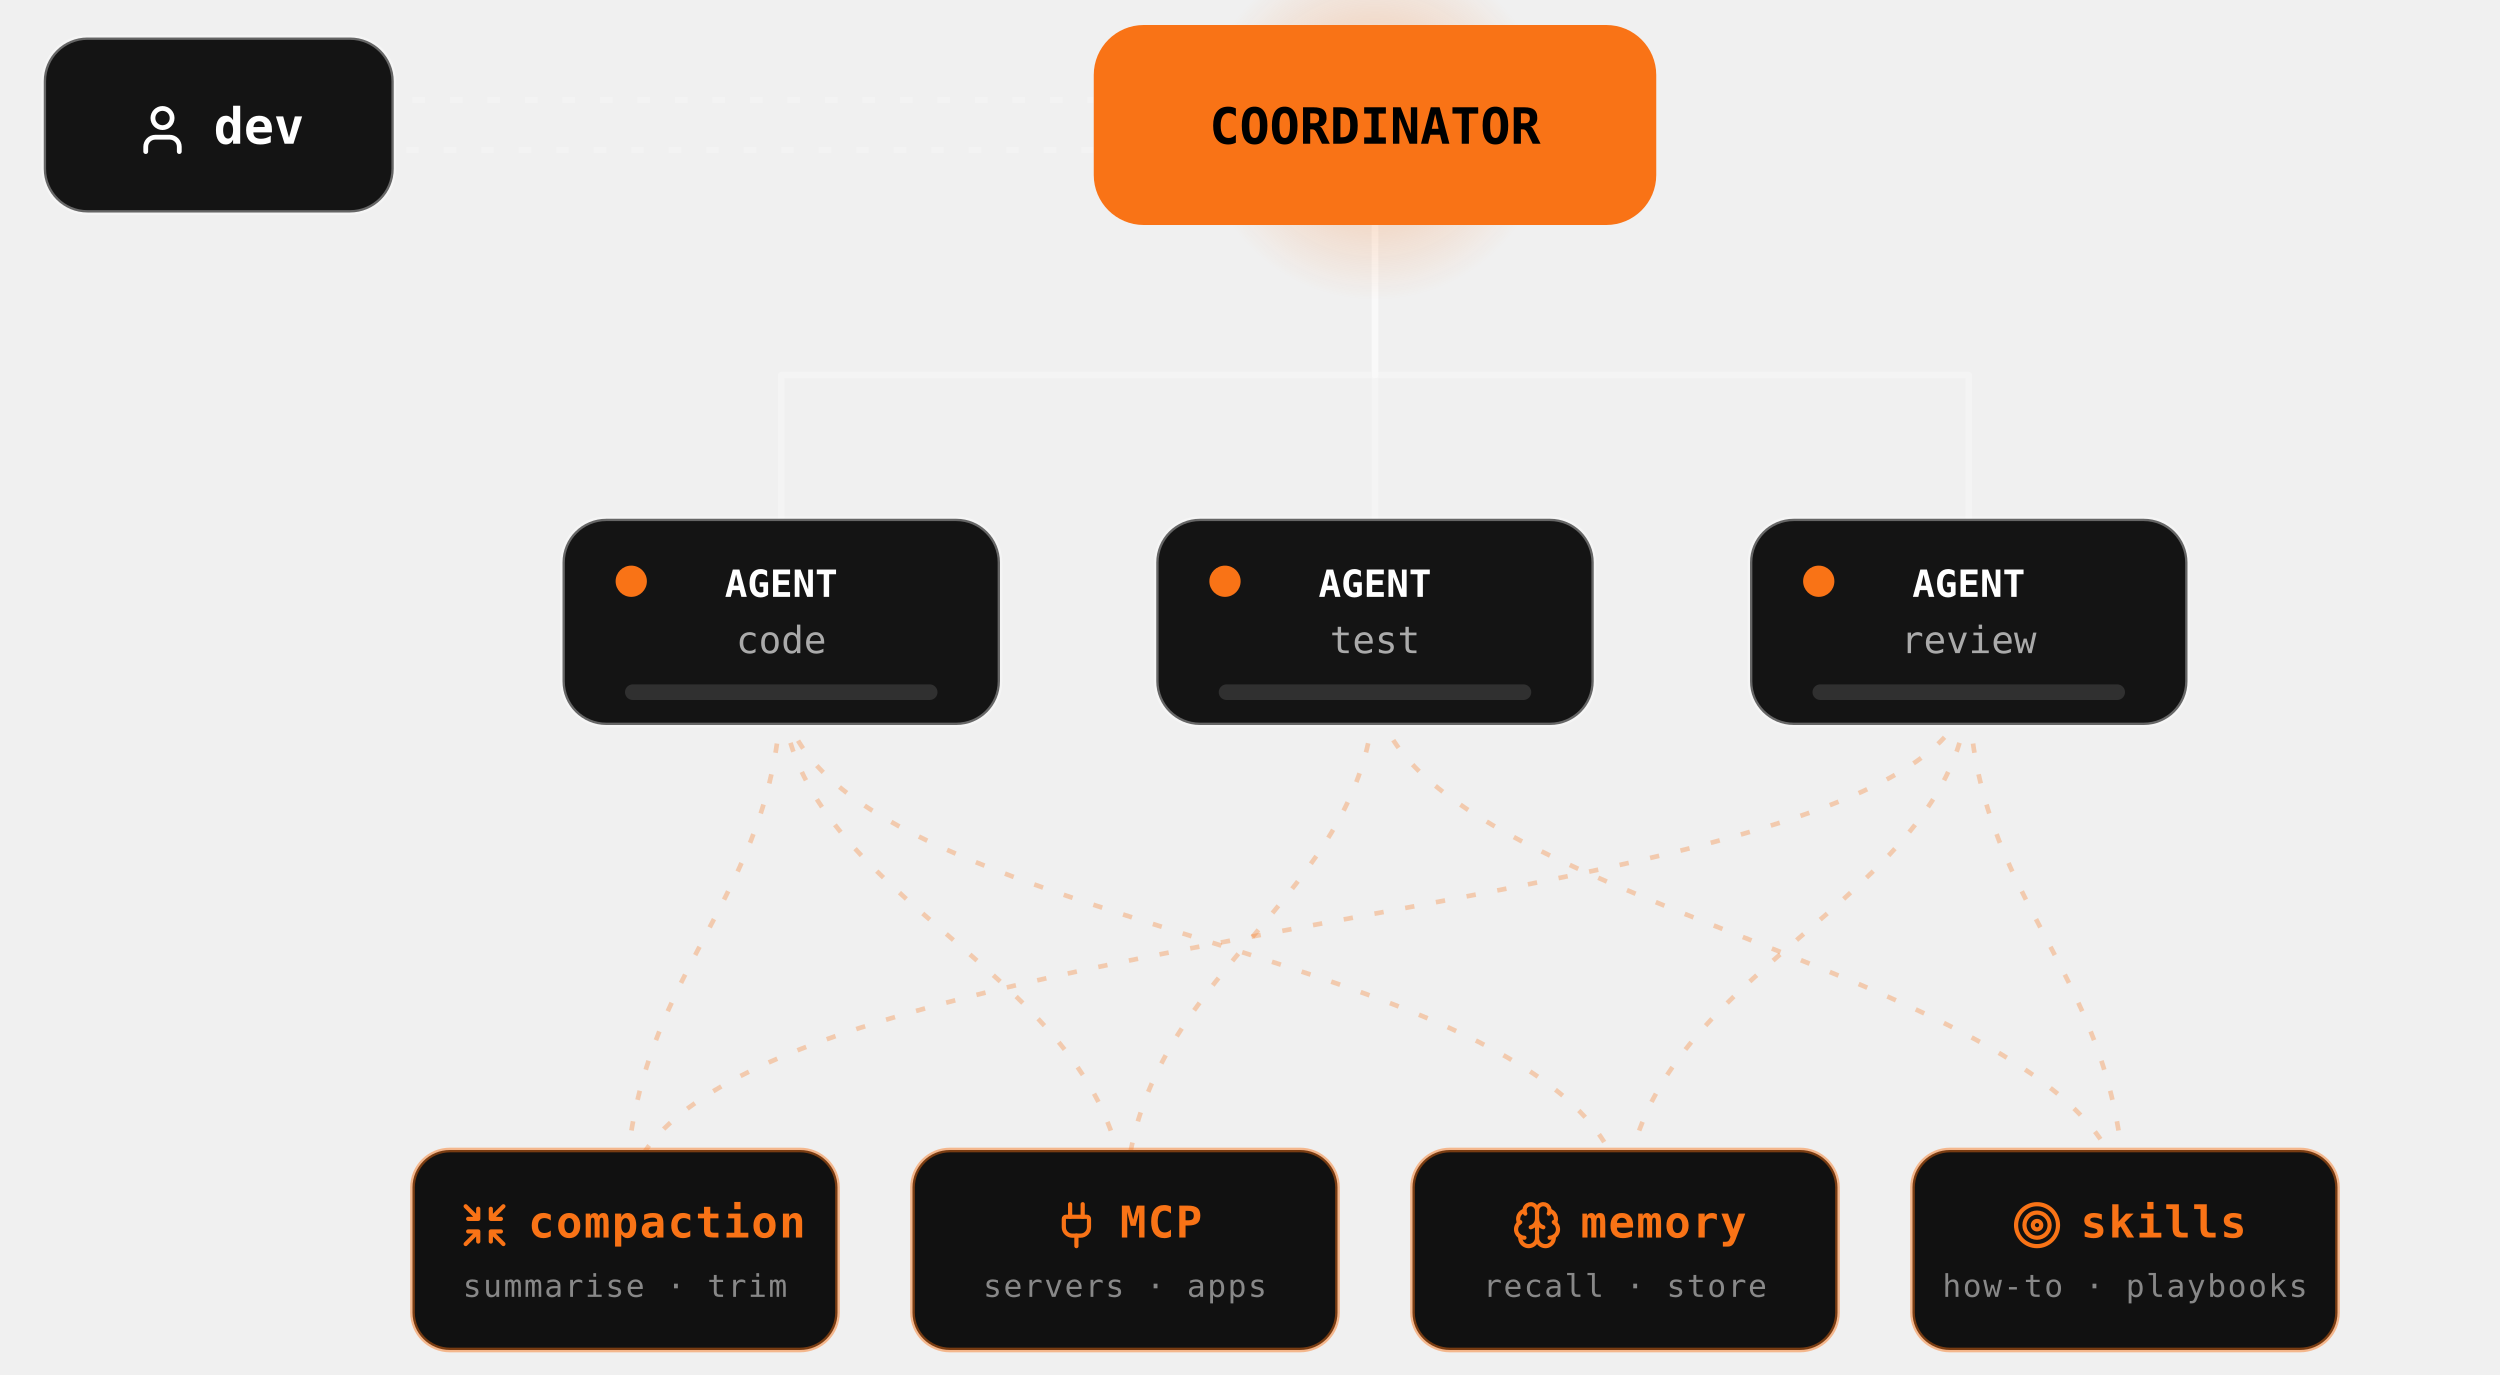
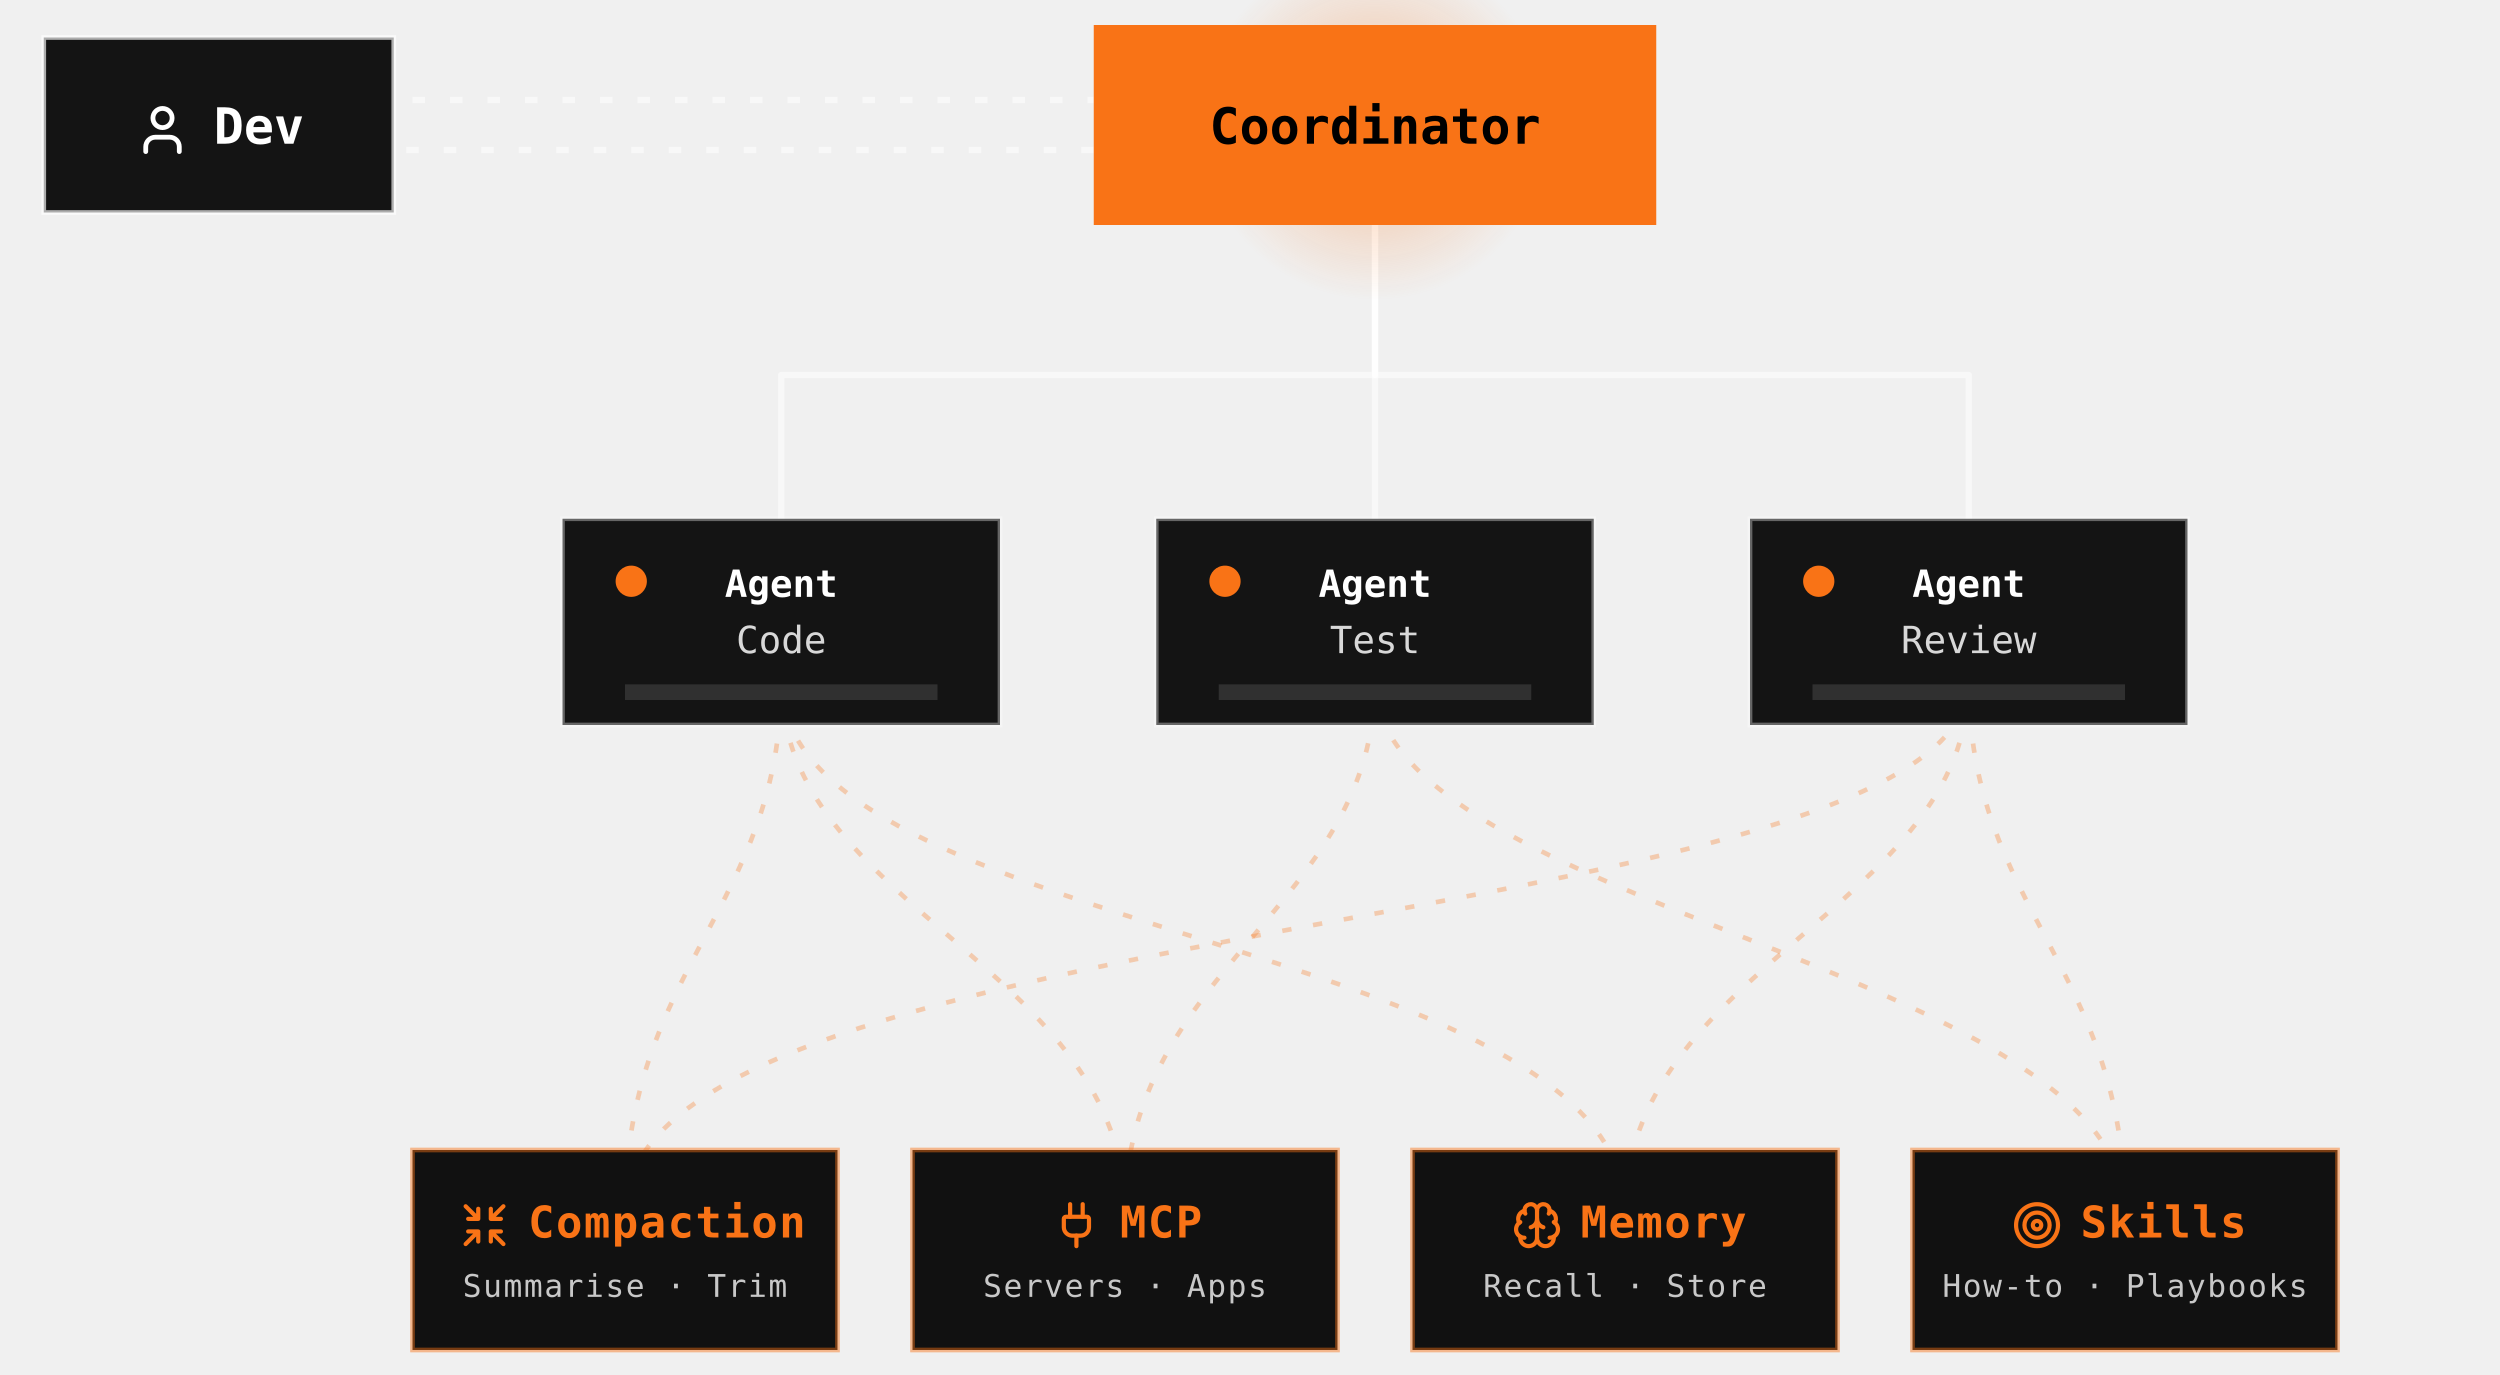
<svg xmlns="http://www.w3.org/2000/svg" viewBox="-80 30 800 440" font-family="Space Mono, ui-monospace, Menlo, monospace">
  <defs>
    <radialGradient id="glow" cx="50%" cy="50%" r="50%">
      <stop offset="0%" stop-color="#f97316" stop-opacity="0.4" />
      <stop offset="100%" stop-color="#f97316" stop-opacity="0" />
    </radialGradient>
    <path id="t1" d="M360 88 V150 H170 V212" />
    <path id="t2" d="M360 88 V212" />
    <path id="t3" d="M360 88 V150 H550 V212" />
    <path id="u1" d="M170 212 V150 H360 V88" />
    <path id="u2" d="M360 212 V88" />
    <path id="u3" d="M550 212 V150 H360 V88" />
    <path id="a1s" d="M170 248 C170 320 120 340 120 418" />
    <path id="a1m" d="M170 248 C170 330 440 330 440 418" />
    <path id="a2t" d="M360 248 C360 320 280 340 280 418" />
    <path id="a2k" d="M360 248 C360 320 600 340 600 418" />
    <path id="a3s" d="M550 248 C550 330 120 320 120 418" />
    <path id="a3m" d="M550 248 C550 320 440 340 440 418" />
    <path id="a3k" d="M550 248 C550 320 600 340 600 418" />
    <path id="a1t" d="M170 248 C170 320 280 340 280 418" />
    <g id="pktOut">
      <circle r="5" fill="#f97316" />
    </g>
    <g id="pktBack">
      <circle r="4" fill="#fff" />
    </g>
  </defs>
-   <g stroke="rgba(255,255,255,0.3)" stroke-width="2" fill="none" stroke-linejoin="round">
+   <g stroke="rgba(255,255,255,0.55)" stroke-width="2" fill="none" stroke-linejoin="round">
    <use href="#t1" />
    <use href="#t2" />
    <use href="#t3" />
  </g>
  <g stroke="rgba(249,115,22,0.3)" stroke-width="1.5" stroke-dasharray="3 7" fill="none">
    <use href="#a1s" />
    <use href="#a1t" />
    <use href="#a1m" />
    <use href="#a2t" />
    <use href="#a2k" />
    <use href="#a3s" />
    <use href="#a3m" />
    <use href="#a3k" />
    <animate attributeName="stroke-dashoffset" from="0" to="-20" dur="1s" repeatCount="indefinite" />
  </g>
  <g>
    <use href="#pktOut">
      <animateMotion dur="3.6s" begin="-0.2s" repeatCount="indefinite" keyPoints="0;1;1" keyTimes="0;0.3;1" calcMode="linear">
        <mpath href="#t1" />
      </animateMotion>
    </use>
    <use href="#pktOut">
      <animateMotion dur="3.6s" begin="-1.4s" repeatCount="indefinite" keyPoints="0;1;1" keyTimes="0;0.3;1" calcMode="linear">
        <mpath href="#t2" />
      </animateMotion>
    </use>
    <use href="#pktOut">
      <animateMotion dur="3.6s" begin="-2.6s" repeatCount="indefinite" keyPoints="0;1;1" keyTimes="0;0.3;1" calcMode="linear">
        <mpath href="#t3" />
      </animateMotion>
    </use>
    <use href="#pktBack">
      <animateMotion dur="3.6s" begin="-2.0s" repeatCount="indefinite" keyPoints="0;1;1" keyTimes="0;0.3;1" calcMode="linear">
        <mpath href="#u1" />
      </animateMotion>
    </use>
    <use href="#pktBack">
      <animateMotion dur="3.6s" begin="-3.2s" repeatCount="indefinite" keyPoints="0;1;1" keyTimes="0;0.3;1" calcMode="linear">
        <mpath href="#u2" />
      </animateMotion>
    </use>
    <use href="#pktBack">
      <animateMotion dur="3.6s" begin="-0.8s" repeatCount="indefinite" keyPoints="0;1;1" keyTimes="0;0.3;1" calcMode="linear">
        <mpath href="#u3" />
      </animateMotion>
    </use>
  </g>
  <g>
    <use href="#pktOut">
      <animateMotion dur="3s" begin="-0.3s" repeatCount="indefinite" keyPoints="0;1;1" keyTimes="0;0.35;1" calcMode="linear">
        <mpath href="#a1s" />
      </animateMotion>
    </use>
    <use href="#pktBack">
      <animateMotion dur="3s" begin="-1.3s" repeatCount="indefinite" keyPoints="1;0;0" keyTimes="0;0.35;1" calcMode="linear">
        <mpath href="#a1s" />
      </animateMotion>
    </use>
    <use href="#pktOut">
      <animateMotion dur="4s" begin="-2.1s" repeatCount="indefinite" keyPoints="0;1;1" keyTimes="0;0.35;1" calcMode="linear">
        <mpath href="#a1m" />
      </animateMotion>
    </use>
    <use href="#pktOut">
      <animateMotion dur="3.4s" begin="-1.0s" repeatCount="indefinite" keyPoints="0;1;1" keyTimes="0;0.35;1" calcMode="linear">
        <mpath href="#a1t" />
      </animateMotion>
    </use>
    <use href="#pktOut">
      <animateMotion dur="3.2s" begin="-0.9s" repeatCount="indefinite" keyPoints="0;1;1" keyTimes="0;0.35;1" calcMode="linear">
        <mpath href="#a2t" />
      </animateMotion>
    </use>
    <use href="#pktBack">
      <animateMotion dur="3.2s" begin="-2.0s" repeatCount="indefinite" keyPoints="1;0;0" keyTimes="0;0.35;1" calcMode="linear">
        <mpath href="#a2t" />
      </animateMotion>
    </use>
    <use href="#pktOut">
      <animateMotion dur="3.8s" begin="-2.7s" repeatCount="indefinite" keyPoints="0;1;1" keyTimes="0;0.35;1" calcMode="linear">
        <mpath href="#a2k" />
      </animateMotion>
    </use>
    <use href="#pktOut">
      <animateMotion dur="3.6s" begin="-1.7s" repeatCount="indefinite" keyPoints="0;1;1" keyTimes="0;0.35;1" calcMode="linear">
        <mpath href="#a3m" />
      </animateMotion>
    </use>
    <use href="#pktBack">
      <animateMotion dur="3.6s" begin="-2.9s" repeatCount="indefinite" keyPoints="1;0;0" keyTimes="0;0.35;1" calcMode="linear">
        <mpath href="#a3m" />
      </animateMotion>
    </use>
    <use href="#pktOut">
      <animateMotion dur="3s" begin="-0.5s" repeatCount="indefinite" keyPoints="0;1;1" keyTimes="0;0.35;1" calcMode="linear">
        <mpath href="#a3k" />
      </animateMotion>
    </use>
    <use href="#pktOut">
      <animateMotion dur="4.2s" begin="-3.4s" repeatCount="indefinite" keyPoints="0;1;1" keyTimes="0;0.35;1" calcMode="linear">
        <mpath href="#a3s" />
      </animateMotion>
    </use>
  </g>
-   <g fill="none" stroke="rgba(255,255,255,0.22)" stroke-width="2" stroke-dasharray="4 8">
+   <g fill="none" stroke="rgba(255,255,255,0.55)" stroke-width="2" stroke-dasharray="4 8">
    <path d="M40 62 H270 M270 78 H40" />
    <animate attributeName="stroke-dashoffset" from="0" to="-24" dur="1s" repeatCount="indefinite" />
  </g>
  <circle r="5" fill="#f97316">
    <animateMotion path="M30 62 H290" dur="4s" begin="-0.5s" repeatCount="indefinite" keyPoints="0;1;1" keyTimes="0;0.4;1" calcMode="linear" />
  </circle>
  <circle r="5" fill="#fff">
    <animateMotion path="M290 78 H30" dur="4s" begin="-2.5s" repeatCount="indefinite" keyPoints="0;1;1" keyTimes="0;0.4;1" calcMode="linear" />
  </circle>
  <g transform="translate(-10 70)">
-     <rect x="-56" y="-28" width="112" height="56" rx="14" fill="#141414" stroke="#fff" stroke-width="1.5" stroke-opacity="0.35" />
-     <rect x="-56" y="-28" width="112" height="56" rx="14" fill="rgba(255,255,255,0.1)" stroke="#fff" stroke-width="1.5" opacity="0">
+     <rect x="-56" y="-28" width="112" height="56" rx="0" fill="#141414" stroke="#fff" stroke-width="1.5" stroke-opacity="0.65" />
+     <rect x="-56" y="-28" width="112" height="56" rx="0" fill="rgba(255,255,255,0.1)" stroke="#fff" stroke-width="1.5" opacity="0">
      <animate attributeName="opacity" values="0;0;0.8;0;0" keyTimes="0;0.4;0.41;0.6;1" dur="4s" begin="-2.5s" repeatCount="indefinite" />
    </rect>
    <g transform="translate(-27.2 -7.6) scale(0.767)" fill="none" stroke="#fff" stroke-width="2" stroke-linecap="round" stroke-linejoin="round">
      <path d="M19 21v-2a4 4 0 0 0-4-4H9a4 4 0 0 0-4 4v2" />
      <circle cx="12" cy="7" r="4" />
    </g>
-     <text y="6" font-size="16" font-weight="700" fill="#fff" x="-1.6">dev</text>
+     <text y="6" font-size="16" font-weight="700" fill="#fff" x="-1.6">Dev</text>
  </g>
  <g transform="translate(360 70)">
    <circle r="56" fill="url(#glow)">
      <animate attributeName="r" values="46;62;46" dur="2.4s" repeatCount="indefinite" />
    </circle>
-     <rect x="-90" y="-32" width="180" height="64" rx="16" fill="#f97316" />
-     <text y="6" text-anchor="middle" font-size="16" font-weight="700" fill="#000">COORDINATOR</text>
+     <rect x="-90" y="-32" width="180" height="64" rx="0" fill="#f97316" />
+     <text y="6" text-anchor="middle" font-size="16" font-weight="700" fill="#000">Coordinator</text>
  </g>
  <g font-size="12" text-anchor="middle">
    <g transform="translate(170 229)">
-       <rect x="-70" y="-33" width="140" height="66" rx="14" fill="#141414" stroke="rgba(255,255,255,0.35)" stroke-width="1.5" />
+       <rect x="-70" y="-33" width="140" height="66" rx="0" fill="#141414" stroke="rgba(255,255,255,0.35)" stroke-width="1.5" />
      <circle cx="-48" cy="-13" r="5" fill="#f97316">
        <animate attributeName="opacity" values="1;0.2;1" dur="1.2s" repeatCount="indefinite" />
      </circle>
-       <text y="-8" fill="#fff" font-weight="700">AGENT</text>
-       <text y="10" fill="#aaa">code</text>
-       <rect x="-50" y="20" width="100" height="5" rx="2.5" fill="rgba(255,255,255,0.12)" />
-       <rect x="-50" y="20" width="0" height="5" rx="2.5" fill="#f97316">
+       <text y="-8" fill="#fff" font-weight="700">Agent</text>
+       <text y="10" fill="#d8d8d8">Code</text>
+       <rect x="-50" y="20" width="100" height="5" rx="0" fill="rgba(255,255,255,0.12)" />
+       <rect x="-50" y="20" width="0" height="5" rx="0" fill="#f97316">
        <animate attributeName="width" values="0;100;100;0" keyTimes="0;0.8;0.95;1" dur="3.6s" begin="-0.6s" repeatCount="indefinite" />
      </rect>
    </g>
    <g transform="translate(360 229)">
-       <rect x="-70" y="-33" width="140" height="66" rx="14" fill="#141414" stroke="rgba(255,255,255,0.35)" stroke-width="1.5" />
+       <rect x="-70" y="-33" width="140" height="66" rx="0" fill="#141414" stroke="rgba(255,255,255,0.35)" stroke-width="1.5" />
      <circle cx="-48" cy="-13" r="5" fill="#f97316">
        <animate attributeName="opacity" values="1;0.2;1" dur="1.2s" begin="-0.4s" repeatCount="indefinite" />
      </circle>
-       <text y="-8" fill="#fff" font-weight="700">AGENT</text>
-       <text y="10" fill="#aaa">test</text>
-       <rect x="-50" y="20" width="100" height="5" rx="2.5" fill="rgba(255,255,255,0.12)" />
-       <rect x="-50" y="20" width="0" height="5" rx="2.5" fill="#f97316">
+       <text y="-8" fill="#fff" font-weight="700">Agent</text>
+       <text y="10" fill="#d8d8d8">Test</text>
+       <rect x="-50" y="20" width="100" height="5" rx="0" fill="rgba(255,255,255,0.12)" />
+       <rect x="-50" y="20" width="0" height="5" rx="0" fill="#f97316">
        <animate attributeName="width" values="0;100;100;0" keyTimes="0;0.8;0.95;1" dur="3.6s" begin="-1.8s" repeatCount="indefinite" />
      </rect>
    </g>
    <g transform="translate(550 229)">
-       <rect x="-70" y="-33" width="140" height="66" rx="14" fill="#141414" stroke="rgba(255,255,255,0.35)" stroke-width="1.5" />
+       <rect x="-70" y="-33" width="140" height="66" rx="0" fill="#141414" stroke="rgba(255,255,255,0.35)" stroke-width="1.5" />
      <circle cx="-48" cy="-13" r="5" fill="#f97316">
        <animate attributeName="opacity" values="1;0.2;1" dur="1.2s" begin="-0.8s" repeatCount="indefinite" />
      </circle>
-       <text y="-8" fill="#fff" font-weight="700">AGENT</text>
-       <text y="10" fill="#aaa">review</text>
-       <rect x="-50" y="20" width="100" height="5" rx="2.5" fill="rgba(255,255,255,0.12)" />
-       <rect x="-50" y="20" width="0" height="5" rx="2.5" fill="#f97316">
+       <text y="-8" fill="#fff" font-weight="700">Agent</text>
+       <text y="10" fill="#d8d8d8">Review</text>
+       <rect x="-50" y="20" width="100" height="5" rx="0" fill="rgba(255,255,255,0.12)" />
+       <rect x="-50" y="20" width="0" height="5" rx="0" fill="#f97316">
        <animate attributeName="width" values="0;100;100;0" keyTimes="0;0.8;0.95;1" dur="3.6s" begin="-3s" repeatCount="indefinite" />
      </rect>
    </g>
  </g>
  <g font-size="14" font-weight="700" text-anchor="middle" letter-spacing="0.5">
    <g transform="translate(120 430)">
-       <rect x="-68" y="-32" width="136" height="64" rx="12" fill="#111" stroke="#f97316" stroke-width="1.5" stroke-opacity="0.45" />
-       <rect x="-68" y="-32" width="136" height="64" rx="12" fill="rgba(249,115,22,0.1)" stroke="#f97316" stroke-width="1.5" opacity="0">
+       <rect x="-68" y="-32" width="136" height="64" rx="0" fill="#111" stroke="#f97316" stroke-width="1.5" stroke-opacity="0.45" />
+       <rect x="-68" y="-32" width="136" height="64" rx="0" fill="rgba(249,115,22,0.1)" stroke="#f97316" stroke-width="1.5" opacity="0">
        <animate attributeName="opacity" values="0;0;0.7;0;0" keyTimes="0;0.349;0.350;0.570;1" dur="3s" begin="-0.3s" repeatCount="indefinite" />
      </rect>
-       <rect x="-68" y="-32" width="136" height="64" rx="12" fill="rgba(249,115,22,0.1)" stroke="#f97316" stroke-width="1.5" opacity="0">
+       <rect x="-68" y="-32" width="136" height="64" rx="0" fill="rgba(249,115,22,0.1)" stroke="#f97316" stroke-width="1.5" opacity="0">
        <animate attributeName="opacity" values="0;0;0.7;0;0" keyTimes="0;0.349;0.350;0.570;1" dur="4.2s" begin="-3.4s" repeatCount="indefinite" />
      </rect>
      <g transform="translate(-53.0 -16) scale(0.671)" fill="none" stroke="#f97316" stroke-width="2" stroke-linecap="round" stroke-linejoin="round">
        <path d="m15 15 6 6m-6-6v4.8m0-4.8h4.8" />
        <path d="M9 19.8V15m0 0H4.2M9 15l-6 6" />
        <path d="M15 4.2V9m0 0h4.8M15 9l6-6" />
        <path d="M9 4.2V9m0 0H4.2M9 9 3 3" />
      </g>
-       <text y="-4" fill="#f97316" x="-31.0" text-anchor="start">compaction</text>
-       <text y="15" font-size="10" font-weight="400" fill="#888">summarise · trim</text>
+       <text y="-4" fill="#f97316" x="-31.0" text-anchor="start">Compaction</text>
+       <text y="15" font-size="10" font-weight="400" fill="#c8c8c8">Summarise · Trim</text>
    </g>
    <g transform="translate(280 430)">
-       <rect x="-68" y="-32" width="136" height="64" rx="12" fill="#111" stroke="#f97316" stroke-width="1.5" stroke-opacity="0.45" />
-       <rect x="-68" y="-32" width="136" height="64" rx="12" fill="rgba(249,115,22,0.1)" stroke="#f97316" stroke-width="1.5" opacity="0">
+       <rect x="-68" y="-32" width="136" height="64" rx="0" fill="#111" stroke="#f97316" stroke-width="1.5" stroke-opacity="0.45" />
+       <rect x="-68" y="-32" width="136" height="64" rx="0" fill="rgba(249,115,22,0.1)" stroke="#f97316" stroke-width="1.5" opacity="0">
        <animate attributeName="opacity" values="0;0;0.7;0;0" keyTimes="0;0.349;0.350;0.570;1" dur="3.4s" begin="-1.0s" repeatCount="indefinite" />
      </rect>
-       <rect x="-68" y="-32" width="136" height="64" rx="12" fill="rgba(249,115,22,0.1)" stroke="#f97316" stroke-width="1.5" opacity="0">
+       <rect x="-68" y="-32" width="136" height="64" rx="0" fill="rgba(249,115,22,0.1)" stroke="#f97316" stroke-width="1.5" opacity="0">
        <animate attributeName="opacity" values="0;0;0.7;0;0" keyTimes="0;0.349;0.350;0.570;1" dur="3.2s" begin="-0.9s" repeatCount="indefinite" />
      </rect>
      <g transform="translate(-23.6 -16) scale(0.671)" fill="none" stroke="#f97316" stroke-width="2" stroke-linecap="round" stroke-linejoin="round">
        <path d="M12 22v-5" />
        <path d="M15 8V2" />
        <path d="M17 8a1 1 0 0 1 1 1v4a4 4 0 0 1-4 4h-4a4 4 0 0 1-4-4V9a1 1 0 0 1 1-1z" />
        <path d="M9 8V2" />
      </g>
      <text y="-4" fill="#f97316" x="-1.6" text-anchor="start">MCP</text>
-       <text y="15" font-size="10" font-weight="400" fill="#888">servers · apps</text>
+       <text y="15" font-size="10" font-weight="400" fill="#c8c8c8">Servers · Apps</text>
    </g>
    <g transform="translate(440 430)">
-       <rect x="-68" y="-32" width="136" height="64" rx="12" fill="#111" stroke="#f97316" stroke-width="1.5" stroke-opacity="0.45" />
-       <rect x="-68" y="-32" width="136" height="64" rx="12" fill="rgba(249,115,22,0.1)" stroke="#f97316" stroke-width="1.5" opacity="0">
+       <rect x="-68" y="-32" width="136" height="64" rx="0" fill="#111" stroke="#f97316" stroke-width="1.5" stroke-opacity="0.45" />
+       <rect x="-68" y="-32" width="136" height="64" rx="0" fill="rgba(249,115,22,0.1)" stroke="#f97316" stroke-width="1.5" opacity="0">
        <animate attributeName="opacity" values="0;0;0.7;0;0" keyTimes="0;0.349;0.350;0.570;1" dur="4s" begin="-2.1s" repeatCount="indefinite" />
      </rect>
-       <rect x="-68" y="-32" width="136" height="64" rx="12" fill="rgba(249,115,22,0.1)" stroke="#f97316" stroke-width="1.5" opacity="0">
+       <rect x="-68" y="-32" width="136" height="64" rx="0" fill="rgba(249,115,22,0.1)" stroke="#f97316" stroke-width="1.5" opacity="0">
        <animate attributeName="opacity" values="0;0;0.7;0;0" keyTimes="0;0.349;0.350;0.570;1" dur="3.6s" begin="-1.7s" repeatCount="indefinite" />
      </rect>
      <g transform="translate(-36.2 -16) scale(0.671)" fill="none" stroke="#f97316" stroke-width="2" stroke-linecap="round" stroke-linejoin="round">
        <path d="M12 18V5" />
        <path d="M15 13a4.17 4.17 0 0 1-3-4 4.17 4.17 0 0 1-3 4" />
        <path d="M17.598 6.5A3 3 0 1 0 12 5a3 3 0 1 0-5.598 1.5" />
        <path d="M17.997 5.125a4 4 0 0 1 2.526 5.77" />
        <path d="M18 18a4 4 0 0 0 2-7.464" />
        <path d="M19.967 17.483A4 4 0 1 1 12 18a4 4 0 1 1-7.967-.517" />
        <path d="M6 18a4 4 0 0 1-2-7.464" />
        <path d="M6.003 5.125a4 4 0 0 0-2.526 5.77" />
      </g>
-       <text y="-4" fill="#f97316" x="-14.2" text-anchor="start">memory</text>
-       <text y="15" font-size="10" font-weight="400" fill="#888">recall · store</text>
+       <text y="-4" fill="#f97316" x="-14.2" text-anchor="start">Memory</text>
+       <text y="15" font-size="10" font-weight="400" fill="#c8c8c8">Recall · Store</text>
    </g>
    <g transform="translate(600 430)">
-       <rect x="-68" y="-32" width="136" height="64" rx="12" fill="#111" stroke="#f97316" stroke-width="1.5" stroke-opacity="0.45" />
-       <rect x="-68" y="-32" width="136" height="64" rx="12" fill="rgba(249,115,22,0.1)" stroke="#f97316" stroke-width="1.5" opacity="0">
+       <rect x="-68" y="-32" width="136" height="64" rx="0" fill="#111" stroke="#f97316" stroke-width="1.5" stroke-opacity="0.45" />
+       <rect x="-68" y="-32" width="136" height="64" rx="0" fill="rgba(249,115,22,0.1)" stroke="#f97316" stroke-width="1.5" opacity="0">
        <animate attributeName="opacity" values="0;0;0.7;0;0" keyTimes="0;0.349;0.350;0.570;1" dur="3.8s" begin="-2.7s" repeatCount="indefinite" />
      </rect>
-       <rect x="-68" y="-32" width="136" height="64" rx="12" fill="rgba(249,115,22,0.1)" stroke="#f97316" stroke-width="1.5" opacity="0">
+       <rect x="-68" y="-32" width="136" height="64" rx="0" fill="rgba(249,115,22,0.1)" stroke="#f97316" stroke-width="1.5" opacity="0">
        <animate attributeName="opacity" values="0;0;0.7;0;0" keyTimes="0;0.349;0.350;0.570;1" dur="3s" begin="-0.5s" repeatCount="indefinite" />
      </rect>
      <g transform="translate(-36.2 -16) scale(0.671)" fill="none" stroke="#f97316" stroke-width="2" stroke-linecap="round" stroke-linejoin="round">
        <circle cx="12" cy="12" r="10" />
        <circle cx="12" cy="12" r="6" />
        <circle cx="12" cy="12" r="2" />
      </g>
-       <text y="-4" fill="#f97316" x="-14.2" text-anchor="start">skills</text>
-       <text y="15" font-size="10" font-weight="400" fill="#888">how-to · playbooks</text>
+       <text y="-4" fill="#f97316" x="-14.2" text-anchor="start">Skills</text>
+       <text y="15" font-size="10" font-weight="400" fill="#c8c8c8">How-to · Playbooks</text>
    </g>
  </g>
</svg>
